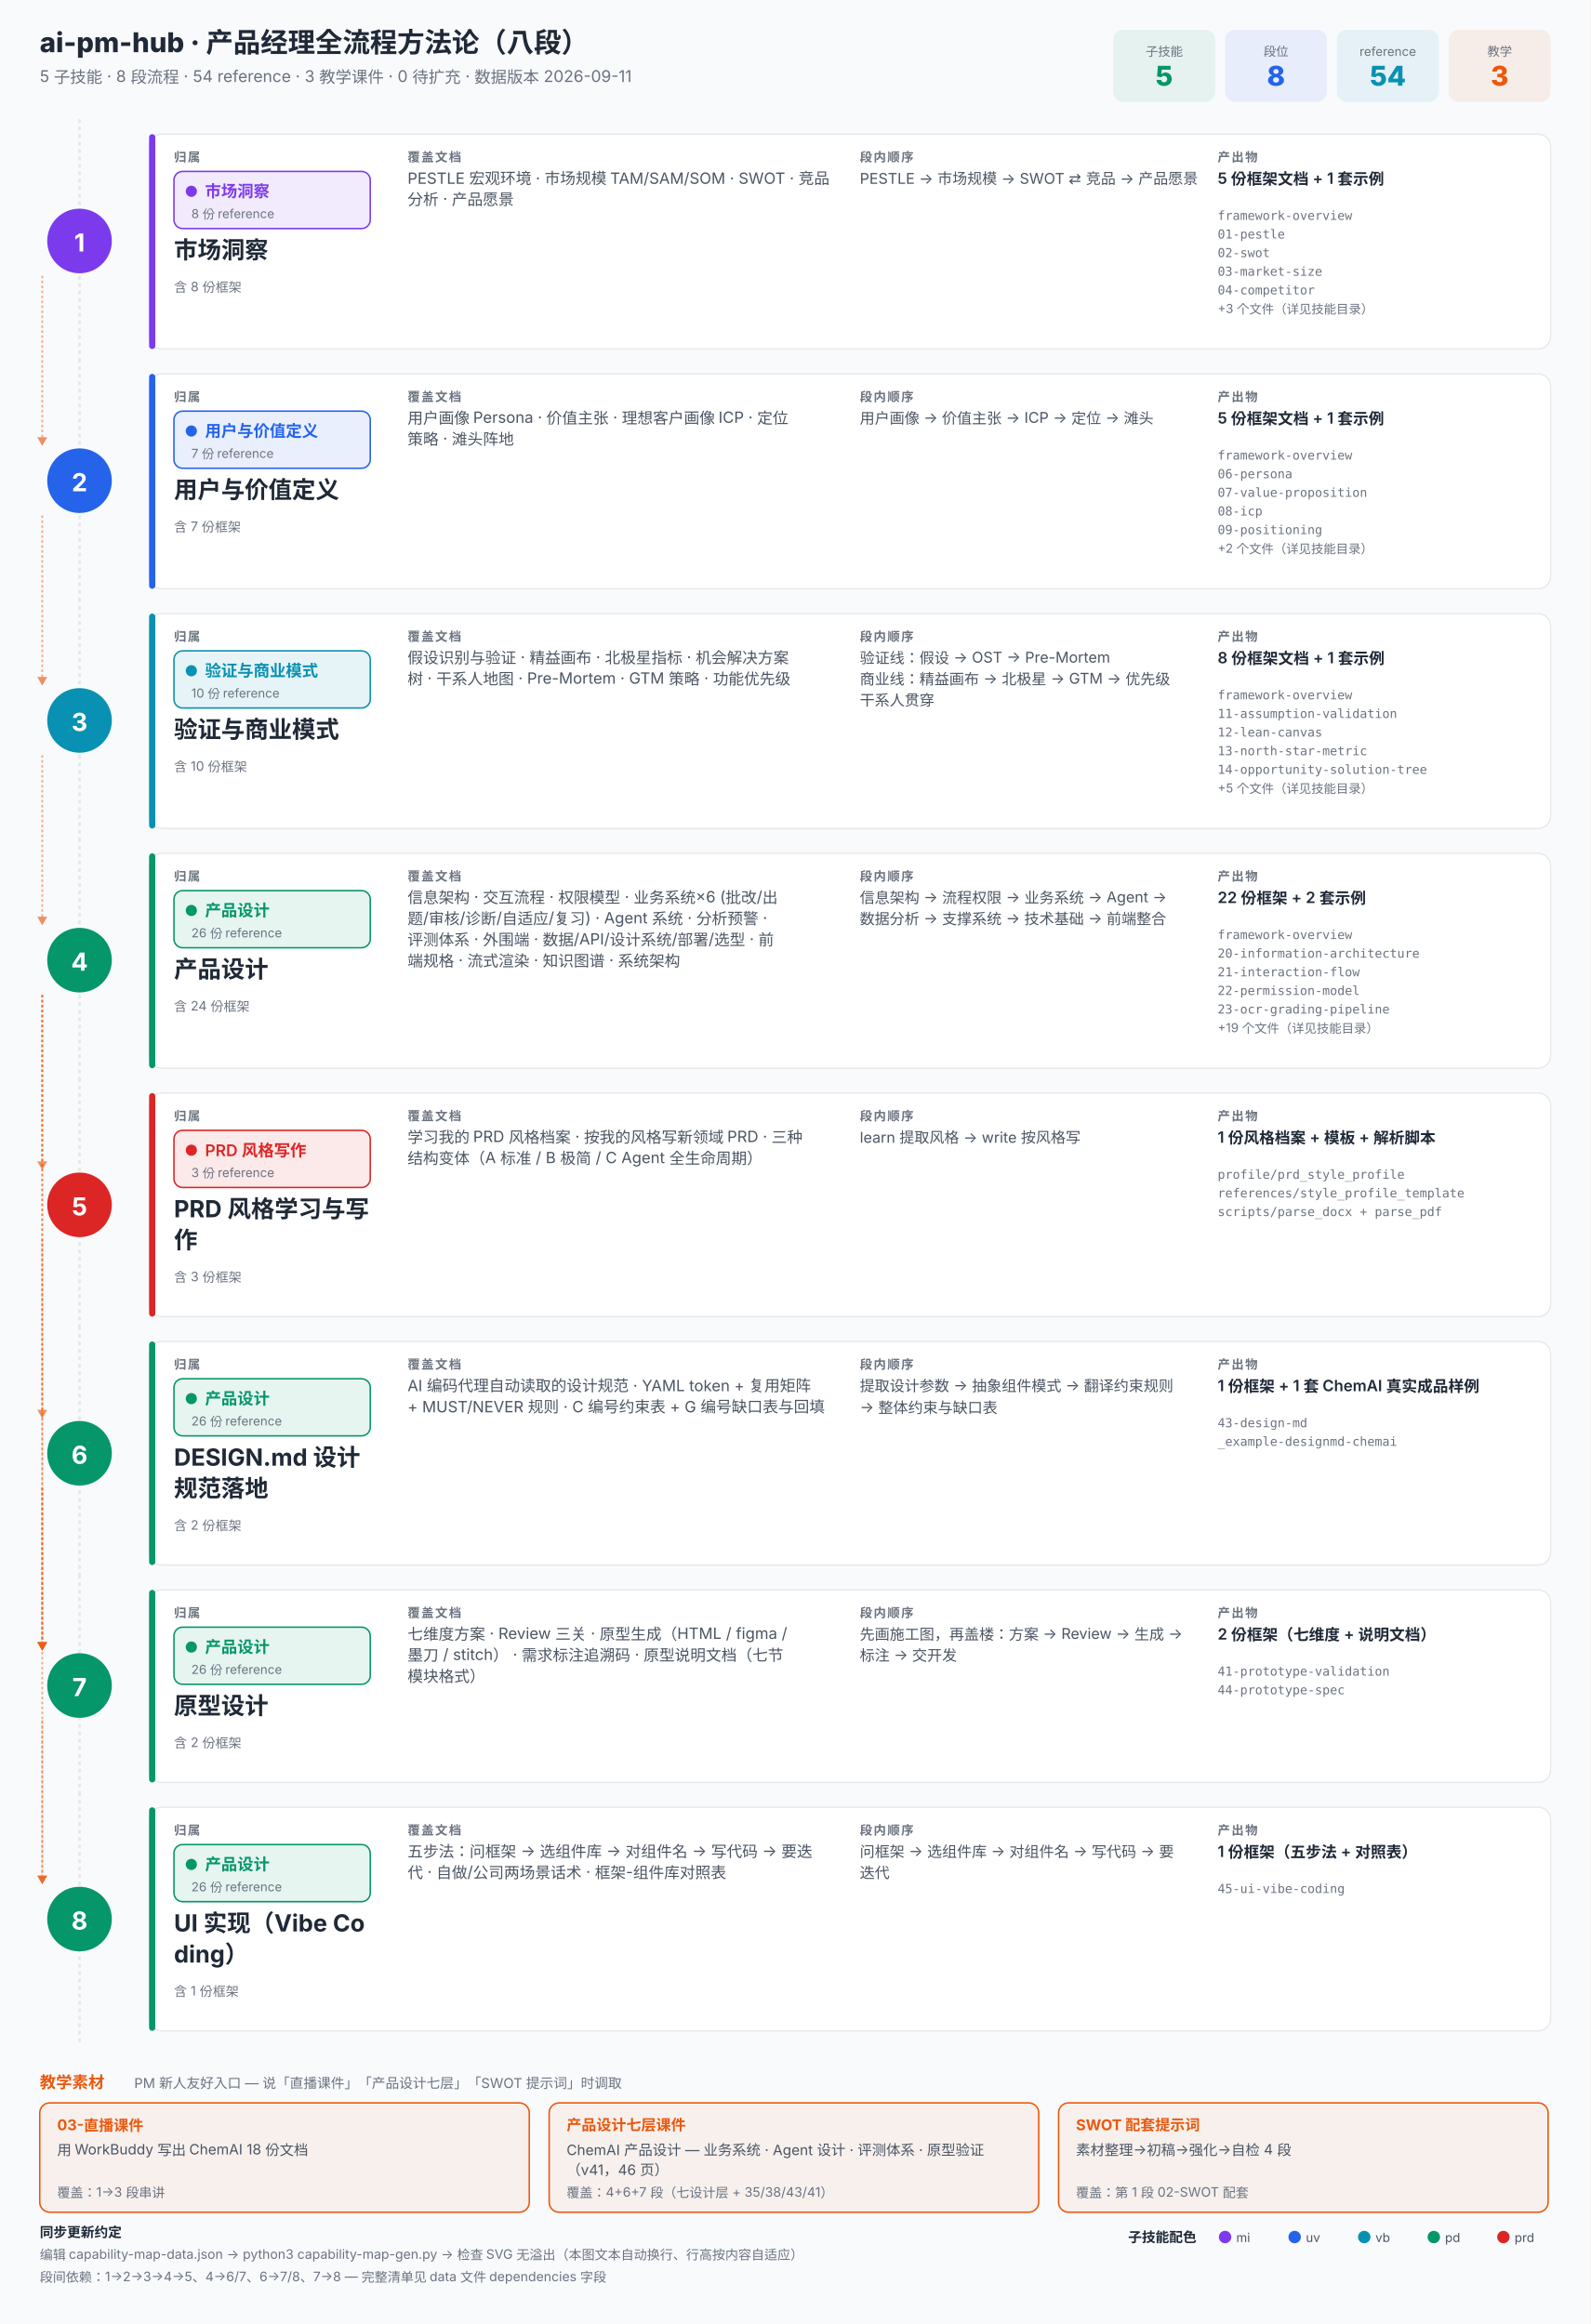
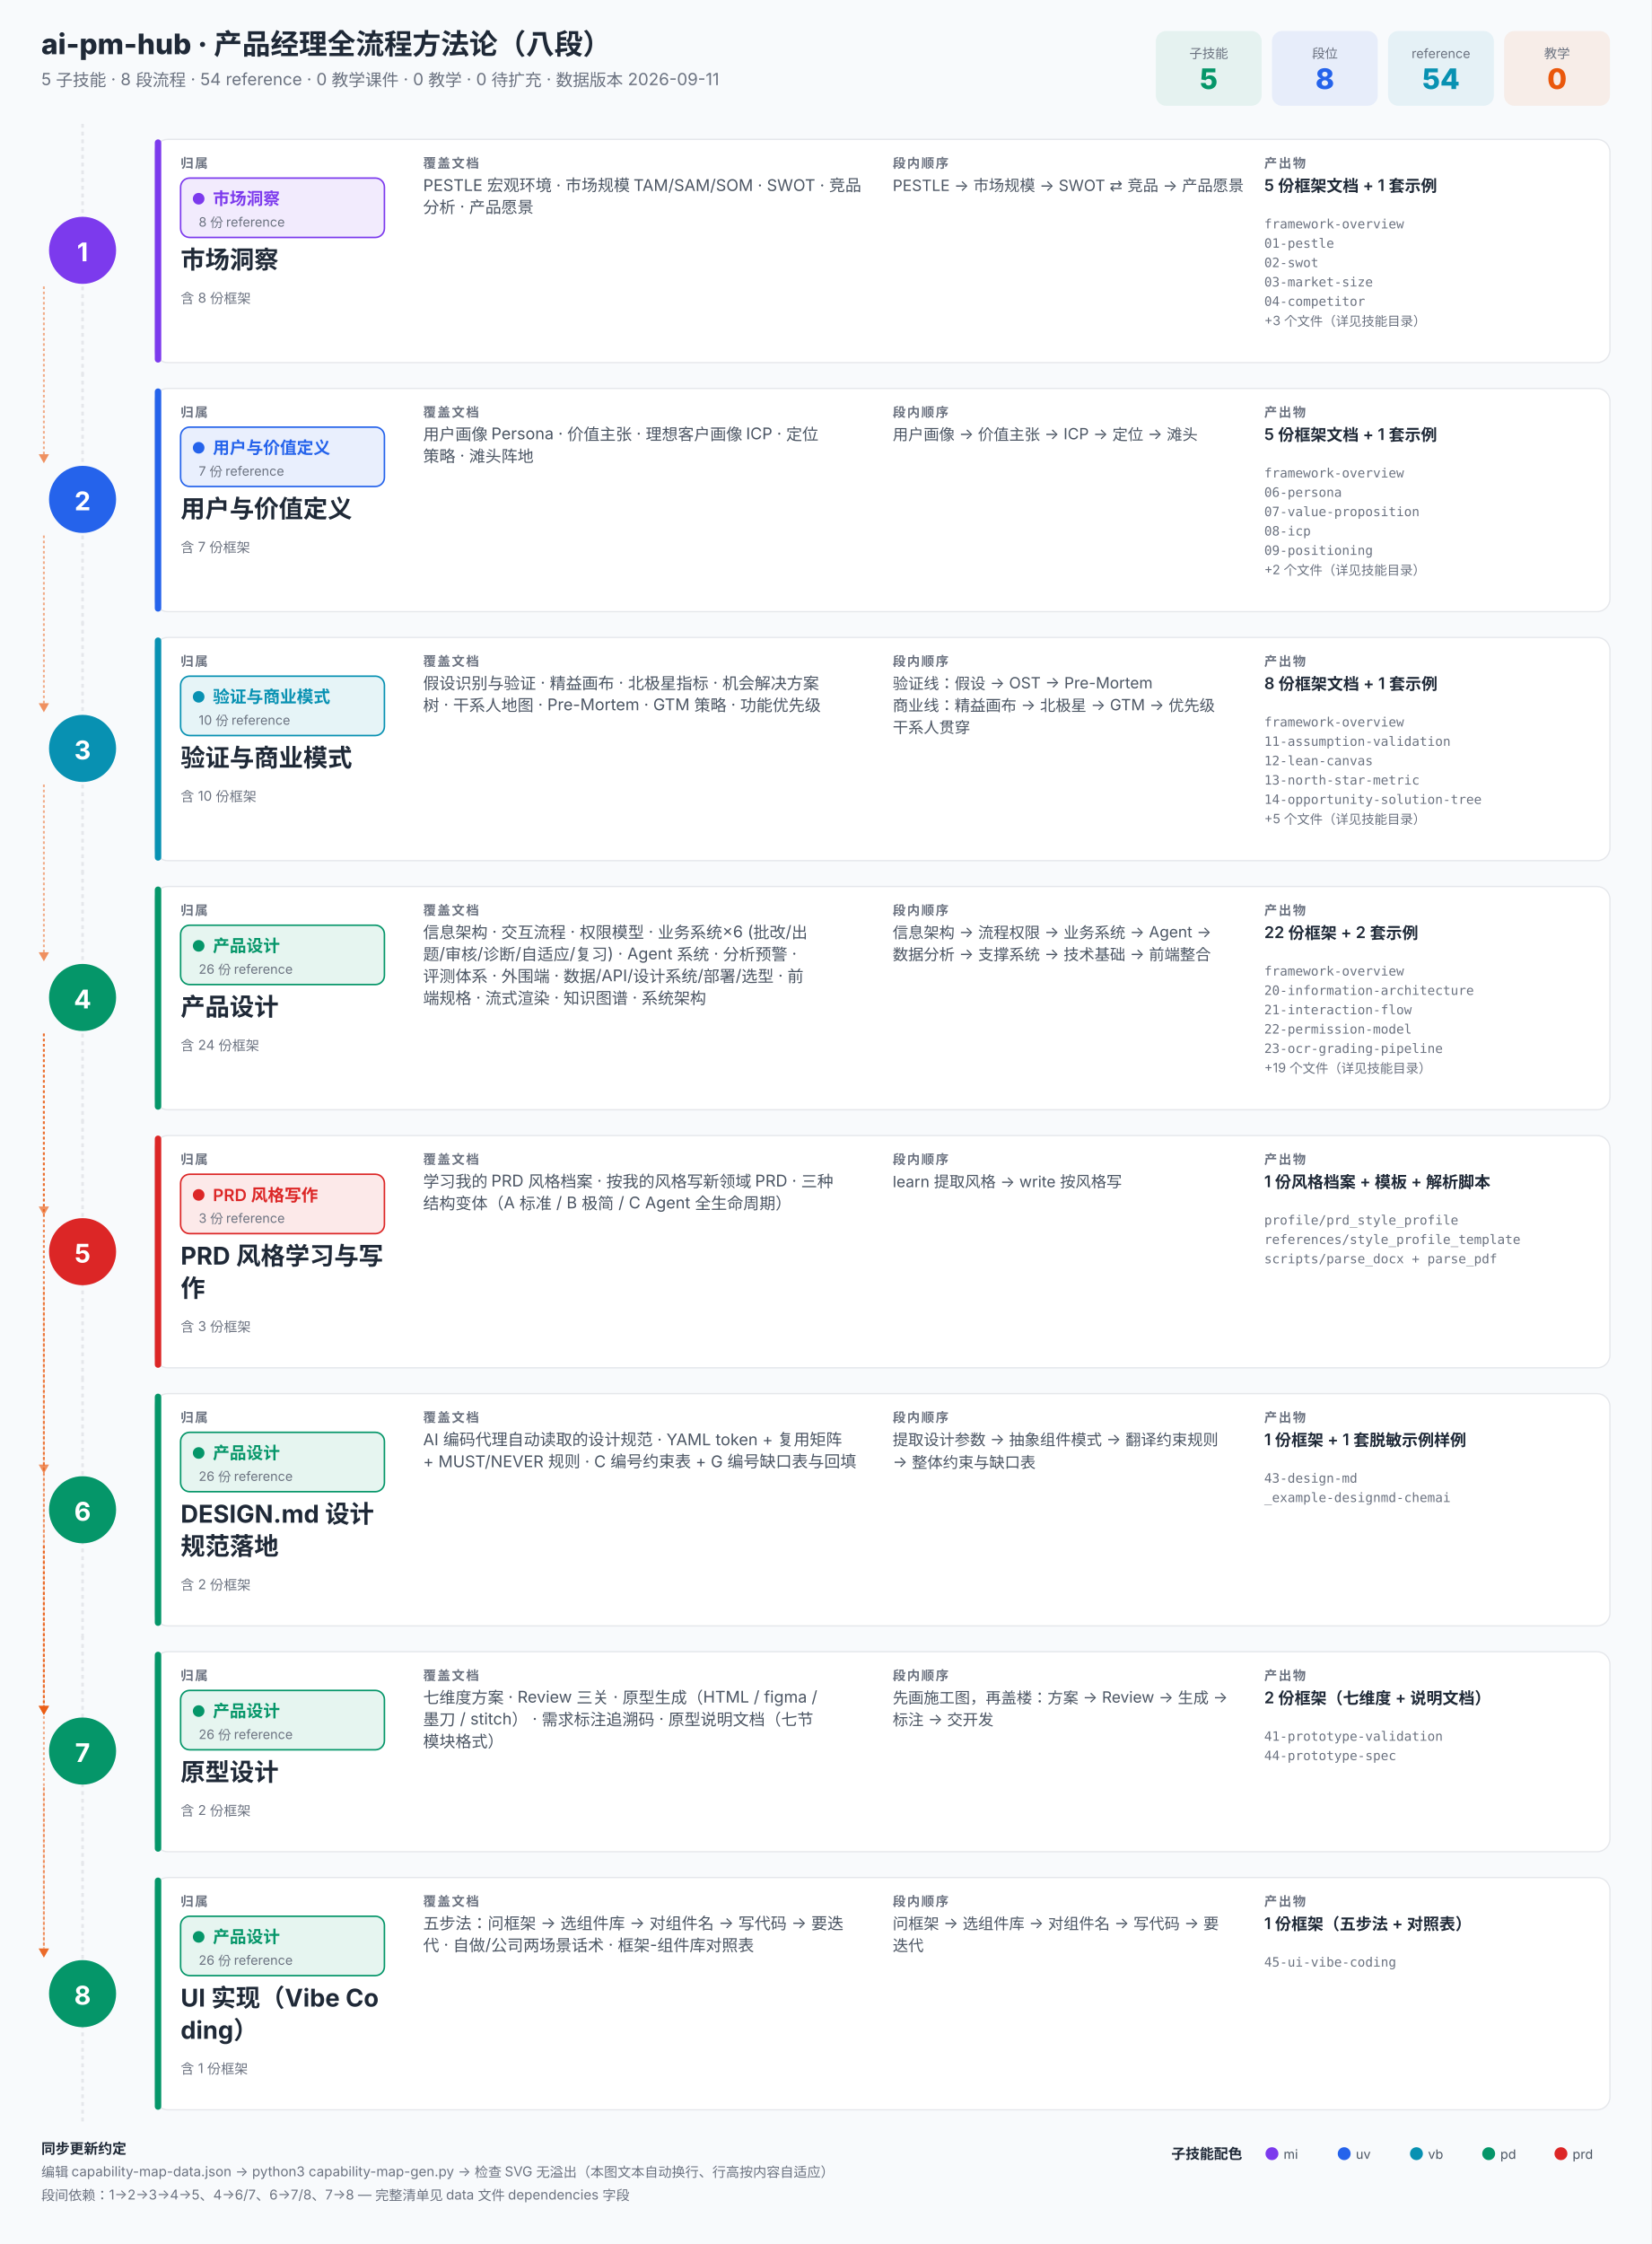
- <svg xmlns="http://www.w3.org/2000/svg" viewBox="0 0 1280 1871" width="1280" height="1871" font-family="-apple-system, BlinkMacSystemFont, PingFang SC, Microsoft YaHei, sans-serif">
-   <rect width="1280" height="1871" fill="#f8fafc" />
+ <svg xmlns="http://www.w3.org/2000/svg" viewBox="0 0 1280 1739" width="1280" height="1739" font-family="-apple-system, BlinkMacSystemFont, PingFang SC, Microsoft YaHei, sans-serif">
+   <rect width="1280" height="1739" fill="#f8fafc" />
  <text x="32" y="42" font-size="22" font-weight="800" fill="#1f2937">ai-pm-hub · 产品经理全流程方法论（八段）</text>
-   <text x="32" y="66" font-size="13" fill="#6b7280">5 子技能 · 8 段流程 · 54 reference · 3 教学课件 · 0 待扩充 · 数据版本 2026-09-11</text>
+   <text x="32" y="66" font-size="13" fill="#6b7280">5 子技能 · 8 段流程 · 54 reference · 0 教学课件 · 0 教学 · 0 待扩充 · 数据版本 2026-09-11</text>
  <rect x="896" y="24" width="82" height="58" rx="8" fill="#059669" fill-opacity="0.08" />
  <text x="937.0" y="45" font-size="10" fill="#6b7280" text-anchor="middle">子技能</text>
  <text x="937.0" y="69" font-size="22" font-weight="800" fill="#059669" text-anchor="middle">5</text>
  <rect x="986" y="24" width="82" height="58" rx="8" fill="#2563eb" fill-opacity="0.08" />
  <text x="1027.0" y="45" font-size="10" fill="#6b7280" text-anchor="middle">段位</text>
  <text x="1027.0" y="69" font-size="22" font-weight="800" fill="#2563eb" text-anchor="middle">8</text>
  <rect x="1076" y="24" width="82" height="58" rx="8" fill="#0891b2" fill-opacity="0.08" />
  <text x="1117.0" y="45" font-size="10" fill="#6b7280" text-anchor="middle">reference</text>
  <text x="1117.0" y="69" font-size="22" font-weight="800" fill="#0891b2" text-anchor="middle">54</text>
  <rect x="1166" y="24" width="82" height="58" rx="8" fill="#ea580c" fill-opacity="0.08" />
  <text x="1207.0" y="45" font-size="10" fill="#6b7280" text-anchor="middle">教学</text>
-   <text x="1207.0" y="69" font-size="22" font-weight="800" fill="#ea580c" text-anchor="middle">3</text>
+   <text x="1207.0" y="69" font-size="22" font-weight="800" fill="#ea580c" text-anchor="middle">0</text>
  <line x1="34" y1="222" x2="34" y2="352" stroke="#ea580c" stroke-width="1.4" stroke-dasharray="2,2" opacity="0.5" />
  <polygon points="30,352 38,352 34,359" fill="#ea580c" opacity="0.65" />
  <line x1="34" y1="415" x2="34" y2="545" stroke="#ea580c" stroke-width="1.4" stroke-dasharray="2,2" opacity="0.5" />
  <polygon points="30,545 38,545 34,552" fill="#ea580c" opacity="0.65" />
  <line x1="34" y1="608" x2="34" y2="738" stroke="#ea580c" stroke-width="1.4" stroke-dasharray="2,2" opacity="0.5" />
  <polygon points="30,738 38,738 34,745" fill="#ea580c" opacity="0.65" />
  <line x1="34" y1="801" x2="34" y2="935" stroke="#ea580c" stroke-width="1.4" stroke-dasharray="2,2" opacity="0.5" />
  <polygon points="30,935 38,935 34,942" fill="#ea580c" opacity="0.65" />
  <line x1="34" y1="801" x2="34" y2="1135" stroke="#ea580c" stroke-width="1.4" stroke-dasharray="2,2" opacity="0.5" />
  <polygon points="30,1135 38,1135 34,1142" fill="#ea580c" opacity="0.65" />
  <line x1="34" y1="801" x2="34" y2="1322" stroke="#ea580c" stroke-width="1.4" stroke-dasharray="2,2" opacity="0.5" />
  <polygon points="30,1322 38,1322 34,1329" fill="#ea580c" opacity="0.65" />
  <line x1="34" y1="1198" x2="34" y2="1322" stroke="#ea580c" stroke-width="1.4" stroke-dasharray="2,2" opacity="0.5" />
  <polygon points="30,1322 38,1322 34,1329" fill="#ea580c" opacity="0.65" />
  <line x1="34" y1="998" x2="34" y2="1322" stroke="#ea580c" stroke-width="1.4" stroke-dasharray="2,2" opacity="0.5" />
  <polygon points="30,1322 38,1322 34,1329" fill="#ea580c" opacity="0.65" />
  <line x1="34" y1="1198" x2="34" y2="1510" stroke="#ea580c" stroke-width="1.4" stroke-dasharray="2,2" opacity="0.5" />
  <polygon points="30,1510 38,1510 34,1517" fill="#ea580c" opacity="0.65" />
  <line x1="34" y1="1385" x2="34" y2="1510" stroke="#ea580c" stroke-width="1.4" stroke-dasharray="2,2" opacity="0.5" />
  <polygon points="30,1510 38,1510 34,1517" fill="#ea580c" opacity="0.65" />
  <line x1="64" y1="96" x2="64" y2="293" stroke="#e5e7eb" stroke-width="2" stroke-dasharray="3,3" />
  <circle cx="64" cy="194" r="26" fill="#7c3aed" />
  <text x="64" y="195" font-size="20" font-weight="700" fill="#ffffff" text-anchor="middle" dominant-baseline="middle">1</text>
  <rect x="120" y="108" width="1128" height="173" rx="10" fill="#ffffff" stroke="#e5e7eb" stroke-width="1" />
  <rect x="120" y="108" width="5" height="173" rx="2.5" fill="#7c3aed" />
  <text x="140" y="130" font-size="10" font-weight="700" letter-spacing="1.1" fill="#6b7280">归属</text>
  <rect x="140" y="138" width="158" height="46" rx="7" fill="#7c3aed" fill-opacity="0.10" stroke="#7c3aed" stroke-width="1.2" />
  <circle cx="154" cy="154" r="4.5" fill="#7c3aed" />
  <text x="165" y="154" font-size="13" font-weight="600" fill="#7c3aed" dominant-baseline="middle">市场洞察</text>
  <text x="154" y="172" font-size="10" fill="#6b7280" dominant-baseline="middle">8 份 reference</text>
  <text x="140" y="208" font-size="19" font-weight="700" fill="#1f2937">市场洞察</text>
  <text x="140" y="235" font-size="10.5" fill="#6b7280">含 8 份框架</text>
  <text x="328" y="130" font-size="10" font-weight="700" letter-spacing="1.1" fill="#6b7280">覆盖文档</text>
  <text x="328" y="148" font-size="12.5" fill="#4b5563">PESTLE 宏观环境 · 市场规模 TAM/SAM/SOM · SWOT · 竞品</text>
  <text x="328" y="165" font-size="12.5" fill="#4b5563">分析 · 产品愿景</text>
  <text x="692" y="130" font-size="10" font-weight="700" letter-spacing="1.1" fill="#6b7280">段内顺序</text>
  <text x="692" y="148" font-size="12" fill="#4b5563">PESTLE → 市场规模 → SWOT ⇄ 竞品 → 产品愿景</text>
  <text x="980" y="130" font-size="10" font-weight="700" letter-spacing="1.1" fill="#6b7280">产出物</text>
  <text x="980" y="148" font-size="12.5" font-weight="600" fill="#1f2937">5 份框架文档 + 1 套示例</text>
  <text x="980" y="177" font-size="10" font-family="ui-monospace, SFMono-Regular, Menlo, monospace" fill="#6b7280">framework-overview</text>
  <text x="980" y="192" font-size="10" font-family="ui-monospace, SFMono-Regular, Menlo, monospace" fill="#6b7280">01-pestle</text>
  <text x="980" y="207" font-size="10" font-family="ui-monospace, SFMono-Regular, Menlo, monospace" fill="#6b7280">02-swot</text>
  <text x="980" y="222" font-size="10" font-family="ui-monospace, SFMono-Regular, Menlo, monospace" fill="#6b7280">03-market-size</text>
  <text x="980" y="237" font-size="10" font-family="ui-monospace, SFMono-Regular, Menlo, monospace" fill="#6b7280">04-competitor</text>
  <text x="980" y="252" font-size="10" fill="#6b7280">+3 个文件（详见技能目录）</text>
  <line x1="64" y1="289" x2="64" y2="486" stroke="#e5e7eb" stroke-width="2" stroke-dasharray="3,3" />
  <circle cx="64" cy="387" r="26" fill="#2563eb" />
  <text x="64" y="388" font-size="20" font-weight="700" fill="#ffffff" text-anchor="middle" dominant-baseline="middle">2</text>
  <rect x="120" y="301" width="1128" height="173" rx="10" fill="#ffffff" stroke="#e5e7eb" stroke-width="1" />
  <rect x="120" y="301" width="5" height="173" rx="2.5" fill="#2563eb" />
  <text x="140" y="323" font-size="10" font-weight="700" letter-spacing="1.1" fill="#6b7280">归属</text>
  <rect x="140" y="331" width="158" height="46" rx="7" fill="#2563eb" fill-opacity="0.10" stroke="#2563eb" stroke-width="1.2" />
  <circle cx="154" cy="347" r="4.5" fill="#2563eb" />
  <text x="165" y="347" font-size="13" font-weight="600" fill="#2563eb" dominant-baseline="middle">用户与价值定义</text>
  <text x="154" y="365" font-size="10" fill="#6b7280" dominant-baseline="middle">7 份 reference</text>
  <text x="140" y="401" font-size="19" font-weight="700" fill="#1f2937">用户与价值定义</text>
  <text x="140" y="428" font-size="10.5" fill="#6b7280">含 7 份框架</text>
  <text x="328" y="323" font-size="10" font-weight="700" letter-spacing="1.1" fill="#6b7280">覆盖文档</text>
  <text x="328" y="341" font-size="12.5" fill="#4b5563">用户画像 Persona · 价值主张 · 理想客户画像 ICP · 定位</text>
  <text x="328" y="358" font-size="12.5" fill="#4b5563">策略 · 滩头阵地</text>
  <text x="692" y="323" font-size="10" font-weight="700" letter-spacing="1.1" fill="#6b7280">段内顺序</text>
  <text x="692" y="341" font-size="12" fill="#4b5563">用户画像 → 价值主张 → ICP → 定位 → 滩头</text>
  <text x="980" y="323" font-size="10" font-weight="700" letter-spacing="1.1" fill="#6b7280">产出物</text>
  <text x="980" y="341" font-size="12.5" font-weight="600" fill="#1f2937">5 份框架文档 + 1 套示例</text>
  <text x="980" y="370" font-size="10" font-family="ui-monospace, SFMono-Regular, Menlo, monospace" fill="#6b7280">framework-overview</text>
  <text x="980" y="385" font-size="10" font-family="ui-monospace, SFMono-Regular, Menlo, monospace" fill="#6b7280">06-persona</text>
  <text x="980" y="400" font-size="10" font-family="ui-monospace, SFMono-Regular, Menlo, monospace" fill="#6b7280">07-value-proposition</text>
  <text x="980" y="415" font-size="10" font-family="ui-monospace, SFMono-Regular, Menlo, monospace" fill="#6b7280">08-icp</text>
  <text x="980" y="430" font-size="10" font-family="ui-monospace, SFMono-Regular, Menlo, monospace" fill="#6b7280">09-positioning</text>
  <text x="980" y="445" font-size="10" fill="#6b7280">+2 个文件（详见技能目录）</text>
  <line x1="64" y1="482" x2="64" y2="679" stroke="#e5e7eb" stroke-width="2" stroke-dasharray="3,3" />
  <circle cx="64" cy="580" r="26" fill="#0891b2" />
  <text x="64" y="581" font-size="20" font-weight="700" fill="#ffffff" text-anchor="middle" dominant-baseline="middle">3</text>
  <rect x="120" y="494" width="1128" height="173" rx="10" fill="#ffffff" stroke="#e5e7eb" stroke-width="1" />
  <rect x="120" y="494" width="5" height="173" rx="2.5" fill="#0891b2" />
  <text x="140" y="516" font-size="10" font-weight="700" letter-spacing="1.1" fill="#6b7280">归属</text>
  <rect x="140" y="524" width="158" height="46" rx="7" fill="#0891b2" fill-opacity="0.10" stroke="#0891b2" stroke-width="1.2" />
  <circle cx="154" cy="540" r="4.5" fill="#0891b2" />
  <text x="165" y="540" font-size="13" font-weight="600" fill="#0891b2" dominant-baseline="middle">验证与商业模式</text>
  <text x="154" y="558" font-size="10" fill="#6b7280" dominant-baseline="middle">10 份 reference</text>
  <text x="140" y="594" font-size="19" font-weight="700" fill="#1f2937">验证与商业模式</text>
  <text x="140" y="621" font-size="10.5" fill="#6b7280">含 10 份框架</text>
  <text x="328" y="516" font-size="10" font-weight="700" letter-spacing="1.1" fill="#6b7280">覆盖文档</text>
  <text x="328" y="534" font-size="12.5" fill="#4b5563">假设识别与验证 · 精益画布 · 北极星指标 · 机会解决方案</text>
  <text x="328" y="551" font-size="12.5" fill="#4b5563">树 · 干系人地图 · Pre-Mortem · GTM 策略 · 功能优先级</text>
  <text x="692" y="516" font-size="10" font-weight="700" letter-spacing="1.1" fill="#6b7280">段内顺序</text>
  <text x="692" y="534" font-size="12" fill="#4b5563">验证线：假设 → OST → Pre-Mortem</text>
  <text x="692" y="551" font-size="12" fill="#4b5563">商业线：精益画布 → 北极星 → GTM → 优先级</text>
  <text x="692" y="568" font-size="12" fill="#4b5563">干系人贯穿</text>
  <text x="980" y="516" font-size="10" font-weight="700" letter-spacing="1.1" fill="#6b7280">产出物</text>
  <text x="980" y="534" font-size="12.5" font-weight="600" fill="#1f2937">8 份框架文档 + 1 套示例</text>
  <text x="980" y="563" font-size="10" font-family="ui-monospace, SFMono-Regular, Menlo, monospace" fill="#6b7280">framework-overview</text>
  <text x="980" y="578" font-size="10" font-family="ui-monospace, SFMono-Regular, Menlo, monospace" fill="#6b7280">11-assumption-validation</text>
  <text x="980" y="593" font-size="10" font-family="ui-monospace, SFMono-Regular, Menlo, monospace" fill="#6b7280">12-lean-canvas</text>
  <text x="980" y="608" font-size="10" font-family="ui-monospace, SFMono-Regular, Menlo, monospace" fill="#6b7280">13-north-star-metric</text>
  <text x="980" y="623" font-size="10" font-family="ui-monospace, SFMono-Regular, Menlo, monospace" fill="#6b7280">14-opportunity-solution-tree</text>
  <text x="980" y="638" font-size="10" fill="#6b7280">+5 个文件（详见技能目录）</text>
  <line x1="64" y1="675" x2="64" y2="872" stroke="#e5e7eb" stroke-width="2" stroke-dasharray="3,3" />
  <circle cx="64" cy="773" r="26" fill="#059669" />
  <text x="64" y="774" font-size="20" font-weight="700" fill="#ffffff" text-anchor="middle" dominant-baseline="middle">4</text>
  <rect x="120" y="687" width="1128" height="173" rx="10" fill="#ffffff" stroke="#e5e7eb" stroke-width="1" />
  <rect x="120" y="687" width="5" height="173" rx="2.5" fill="#059669" />
  <text x="140" y="709" font-size="10" font-weight="700" letter-spacing="1.1" fill="#6b7280">归属</text>
  <rect x="140" y="717" width="158" height="46" rx="7" fill="#059669" fill-opacity="0.10" stroke="#059669" stroke-width="1.2" />
  <circle cx="154" cy="733" r="4.5" fill="#059669" />
  <text x="165" y="733" font-size="13" font-weight="600" fill="#059669" dominant-baseline="middle">产品设计</text>
  <text x="154" y="751" font-size="10" fill="#6b7280" dominant-baseline="middle">26 份 reference</text>
  <text x="140" y="787" font-size="19" font-weight="700" fill="#1f2937">产品设计</text>
  <text x="140" y="814" font-size="10.5" fill="#6b7280">含 24 份框架</text>
  <text x="328" y="709" font-size="10" font-weight="700" letter-spacing="1.1" fill="#6b7280">覆盖文档</text>
  <text x="328" y="727" font-size="12.5" fill="#4b5563">信息架构 · 交互流程 · 权限模型 · 业务系统×6 (批改/出</text>
  <text x="328" y="744" font-size="12.5" fill="#4b5563">题/审核/诊断/自适应/复习) · Agent 系统 · 分析预警 · </text>
  <text x="328" y="761" font-size="12.5" fill="#4b5563">评测体系 · 外围端 · 数据/API/设计系统/部署/选型 · 前</text>
  <text x="328" y="778" font-size="12.5" fill="#4b5563">端规格 · 流式渲染 · 知识图谱 · 系统架构</text>
  <text x="692" y="709" font-size="10" font-weight="700" letter-spacing="1.1" fill="#6b7280">段内顺序</text>
  <text x="692" y="727" font-size="12" fill="#4b5563">信息架构 → 流程权限 → 业务系统 → Agent → </text>
  <text x="692" y="744" font-size="12" fill="#4b5563">数据分析 → 支撑系统 → 技术基础 → 前端整合</text>
  <text x="980" y="709" font-size="10" font-weight="700" letter-spacing="1.1" fill="#6b7280">产出物</text>
  <text x="980" y="727" font-size="12.5" font-weight="600" fill="#1f2937">22 份框架 + 2 套示例</text>
  <text x="980" y="756" font-size="10" font-family="ui-monospace, SFMono-Regular, Menlo, monospace" fill="#6b7280">framework-overview</text>
  <text x="980" y="771" font-size="10" font-family="ui-monospace, SFMono-Regular, Menlo, monospace" fill="#6b7280">20-information-architecture</text>
  <text x="980" y="786" font-size="10" font-family="ui-monospace, SFMono-Regular, Menlo, monospace" fill="#6b7280">21-interaction-flow</text>
  <text x="980" y="801" font-size="10" font-family="ui-monospace, SFMono-Regular, Menlo, monospace" fill="#6b7280">22-permission-model</text>
  <text x="980" y="816" font-size="10" font-family="ui-monospace, SFMono-Regular, Menlo, monospace" fill="#6b7280">23-ocr-grading-pipeline</text>
  <text x="980" y="831" font-size="10" fill="#6b7280">+19 个文件（详见技能目录）</text>
  <line x1="64" y1="868" x2="64" y2="1072" stroke="#e5e7eb" stroke-width="2" stroke-dasharray="3,3" />
  <circle cx="64" cy="970" r="26" fill="#dc2626" />
  <text x="64" y="971" font-size="20" font-weight="700" fill="#ffffff" text-anchor="middle" dominant-baseline="middle">5</text>
  <rect x="120" y="880" width="1128" height="180" rx="10" fill="#ffffff" stroke="#e5e7eb" stroke-width="1" />
  <rect x="120" y="880" width="5" height="180" rx="2.5" fill="#dc2626" />
  <text x="140" y="902" font-size="10" font-weight="700" letter-spacing="1.1" fill="#6b7280">归属</text>
  <rect x="140" y="910" width="158" height="46" rx="7" fill="#dc2626" fill-opacity="0.10" stroke="#dc2626" stroke-width="1.2" />
  <circle cx="154" cy="926" r="4.5" fill="#dc2626" />
  <text x="165" y="926" font-size="13" font-weight="600" fill="#dc2626" dominant-baseline="middle">PRD 风格写作</text>
  <text x="154" y="944" font-size="10" fill="#6b7280" dominant-baseline="middle">3 份 reference</text>
  <text x="140" y="980" font-size="19" font-weight="700" fill="#1f2937">PRD 风格学习与写</text>
  <text x="140" y="1005" font-size="19" font-weight="700" fill="#1f2937">作</text>
  <text x="140" y="1032" font-size="10.5" fill="#6b7280">含 3 份框架</text>
  <text x="328" y="902" font-size="10" font-weight="700" letter-spacing="1.1" fill="#6b7280">覆盖文档</text>
  <text x="328" y="920" font-size="12.5" fill="#4b5563">学习我的 PRD 风格档案 · 按我的风格写新领域 PRD · 三种</text>
  <text x="328" y="937" font-size="12.5" fill="#4b5563">结构变体（A 标准 / B 极简 / C Agent 全生命周期）</text>
  <text x="692" y="902" font-size="10" font-weight="700" letter-spacing="1.1" fill="#6b7280">段内顺序</text>
  <text x="692" y="920" font-size="12" fill="#4b5563">learn 提取风格 → write 按风格写</text>
  <text x="980" y="902" font-size="10" font-weight="700" letter-spacing="1.1" fill="#6b7280">产出物</text>
  <text x="980" y="920" font-size="12.5" font-weight="600" fill="#1f2937">1 份风格档案 + 模板 + 解析脚本</text>
  <text x="980" y="949" font-size="10" font-family="ui-monospace, SFMono-Regular, Menlo, monospace" fill="#6b7280">profile/prd_style_profile</text>
  <text x="980" y="964" font-size="10" font-family="ui-monospace, SFMono-Regular, Menlo, monospace" fill="#6b7280">references/style_profile_template</text>
  <text x="980" y="979" font-size="10" font-family="ui-monospace, SFMono-Regular, Menlo, monospace" fill="#6b7280">scripts/parse_docx + parse_pdf</text>
  <line x1="64" y1="1068" x2="64" y2="1272" stroke="#e5e7eb" stroke-width="2" stroke-dasharray="3,3" />
  <circle cx="64" cy="1170" r="26" fill="#059669" />
  <text x="64" y="1171" font-size="20" font-weight="700" fill="#ffffff" text-anchor="middle" dominant-baseline="middle">6</text>
  <rect x="120" y="1080" width="1128" height="180" rx="10" fill="#ffffff" stroke="#e5e7eb" stroke-width="1" />
  <rect x="120" y="1080" width="5" height="180" rx="2.5" fill="#059669" />
  <text x="140" y="1102" font-size="10" font-weight="700" letter-spacing="1.1" fill="#6b7280">归属</text>
  <rect x="140" y="1110" width="158" height="46" rx="7" fill="#059669" fill-opacity="0.10" stroke="#059669" stroke-width="1.2" />
  <circle cx="154" cy="1126" r="4.5" fill="#059669" />
  <text x="165" y="1126" font-size="13" font-weight="600" fill="#059669" dominant-baseline="middle">产品设计</text>
  <text x="154" y="1144" font-size="10" fill="#6b7280" dominant-baseline="middle">26 份 reference</text>
  <text x="140" y="1180" font-size="19" font-weight="700" fill="#1f2937">DESIGN.md 设计</text>
  <text x="140" y="1205" font-size="19" font-weight="700" fill="#1f2937">规范落地</text>
  <text x="140" y="1232" font-size="10.5" fill="#6b7280">含 2 份框架</text>
  <text x="328" y="1102" font-size="10" font-weight="700" letter-spacing="1.1" fill="#6b7280">覆盖文档</text>
  <text x="328" y="1120" font-size="12.5" fill="#4b5563">AI 编码代理自动读取的设计规范 · YAML token + 复用矩阵 </text>
  <text x="328" y="1137" font-size="12.5" fill="#4b5563">+ MUST/NEVER 规则 · C 编号约束表 + G 编号缺口表与回填</text>
  <text x="692" y="1102" font-size="10" font-weight="700" letter-spacing="1.1" fill="#6b7280">段内顺序</text>
  <text x="692" y="1120" font-size="12" fill="#4b5563">提取设计参数 → 抽象组件模式 → 翻译约束规则 </text>
  <text x="692" y="1137" font-size="12" fill="#4b5563">→ 整体约束与缺口表</text>
  <text x="980" y="1102" font-size="10" font-weight="700" letter-spacing="1.1" fill="#6b7280">产出物</text>
-   <text x="980" y="1120" font-size="12.5" font-weight="600" fill="#1f2937">1 份框架 + 1 套 ChemAI 真实成品样例</text>
+   <text x="980" y="1120" font-size="12.5" font-weight="600" fill="#1f2937">1 份框架 + 1 套脱敏示例样例</text>
  <text x="980" y="1149" font-size="10" font-family="ui-monospace, SFMono-Regular, Menlo, monospace" fill="#6b7280">43-design-md</text>
  <text x="980" y="1164" font-size="10" font-family="ui-monospace, SFMono-Regular, Menlo, monospace" fill="#6b7280">_example-designmd-chemai</text>
  <line x1="64" y1="1268" x2="64" y2="1447" stroke="#e5e7eb" stroke-width="2" stroke-dasharray="3,3" />
  <circle cx="64" cy="1357" r="26" fill="#059669" />
  <text x="64" y="1358" font-size="20" font-weight="700" fill="#ffffff" text-anchor="middle" dominant-baseline="middle">7</text>
  <rect x="120" y="1280" width="1128" height="155" rx="10" fill="#ffffff" stroke="#e5e7eb" stroke-width="1" />
  <rect x="120" y="1280" width="5" height="155" rx="2.5" fill="#059669" />
  <text x="140" y="1302" font-size="10" font-weight="700" letter-spacing="1.1" fill="#6b7280">归属</text>
  <rect x="140" y="1310" width="158" height="46" rx="7" fill="#059669" fill-opacity="0.10" stroke="#059669" stroke-width="1.2" />
  <circle cx="154" cy="1326" r="4.5" fill="#059669" />
  <text x="165" y="1326" font-size="13" font-weight="600" fill="#059669" dominant-baseline="middle">产品设计</text>
  <text x="154" y="1344" font-size="10" fill="#6b7280" dominant-baseline="middle">26 份 reference</text>
  <text x="140" y="1380" font-size="19" font-weight="700" fill="#1f2937">原型设计</text>
  <text x="140" y="1407" font-size="10.5" fill="#6b7280">含 2 份框架</text>
  <text x="328" y="1302" font-size="10" font-weight="700" letter-spacing="1.1" fill="#6b7280">覆盖文档</text>
  <text x="328" y="1320" font-size="12.5" fill="#4b5563">七维度方案 · Review 三关 · 原型生成（HTML / figma / </text>
  <text x="328" y="1337" font-size="12.5" fill="#4b5563">墨刀 / stitch） · 需求标注追溯码 · 原型说明文档（七节</text>
  <text x="328" y="1354" font-size="12.5" fill="#4b5563">模块格式）</text>
  <text x="692" y="1302" font-size="10" font-weight="700" letter-spacing="1.1" fill="#6b7280">段内顺序</text>
  <text x="692" y="1320" font-size="12" fill="#4b5563">先画施工图，再盖楼：方案 → Review → 生成 →</text>
  <text x="692" y="1337" font-size="12" fill="#4b5563"> 标注 → 交开发</text>
  <text x="980" y="1302" font-size="10" font-weight="700" letter-spacing="1.1" fill="#6b7280">产出物</text>
  <text x="980" y="1320" font-size="12.5" font-weight="600" fill="#1f2937">2 份框架（七维度 + 说明文档）</text>
  <text x="980" y="1349" font-size="10" font-family="ui-monospace, SFMono-Regular, Menlo, monospace" fill="#6b7280">41-prototype-validation</text>
  <text x="980" y="1364" font-size="10" font-family="ui-monospace, SFMono-Regular, Menlo, monospace" fill="#6b7280">44-prototype-spec</text>
  <line x1="64" y1="1443" x2="64" y2="1647" stroke="#e5e7eb" stroke-width="2" stroke-dasharray="3,3" />
  <circle cx="64" cy="1545" r="26" fill="#059669" />
  <text x="64" y="1546" font-size="20" font-weight="700" fill="#ffffff" text-anchor="middle" dominant-baseline="middle">8</text>
  <rect x="120" y="1455" width="1128" height="180" rx="10" fill="#ffffff" stroke="#e5e7eb" stroke-width="1" />
  <rect x="120" y="1455" width="5" height="180" rx="2.5" fill="#059669" />
  <text x="140" y="1477" font-size="10" font-weight="700" letter-spacing="1.1" fill="#6b7280">归属</text>
  <rect x="140" y="1485" width="158" height="46" rx="7" fill="#059669" fill-opacity="0.10" stroke="#059669" stroke-width="1.2" />
  <circle cx="154" cy="1501" r="4.5" fill="#059669" />
  <text x="165" y="1501" font-size="13" font-weight="600" fill="#059669" dominant-baseline="middle">产品设计</text>
  <text x="154" y="1519" font-size="10" fill="#6b7280" dominant-baseline="middle">26 份 reference</text>
  <text x="140" y="1555" font-size="19" font-weight="700" fill="#1f2937">UI 实现（Vibe Co</text>
  <text x="140" y="1580" font-size="19" font-weight="700" fill="#1f2937">ding）</text>
  <text x="140" y="1607" font-size="10.5" fill="#6b7280">含 1 份框架</text>
  <text x="328" y="1477" font-size="10" font-weight="700" letter-spacing="1.1" fill="#6b7280">覆盖文档</text>
  <text x="328" y="1495" font-size="12.5" fill="#4b5563">五步法：问框架 → 选组件库 → 对组件名 → 写代码 → 要迭</text>
  <text x="328" y="1512" font-size="12.5" fill="#4b5563">代 · 自做/公司两场景话术 · 框架-组件库对照表</text>
  <text x="692" y="1477" font-size="10" font-weight="700" letter-spacing="1.1" fill="#6b7280">段内顺序</text>
  <text x="692" y="1495" font-size="12" fill="#4b5563">问框架 → 选组件库 → 对组件名 → 写代码 → 要</text>
  <text x="692" y="1512" font-size="12" fill="#4b5563">迭代</text>
  <text x="980" y="1477" font-size="10" font-weight="700" letter-spacing="1.1" fill="#6b7280">产出物</text>
  <text x="980" y="1495" font-size="12.5" font-weight="600" fill="#1f2937">1 份框架（五步法 + 对照表）</text>
  <text x="980" y="1524" font-size="10" font-family="ui-monospace, SFMono-Regular, Menlo, monospace" fill="#6b7280">45-ui-vibe-coding</text>
-   <text x="32" y="1681" font-size="13" font-weight="700" fill="#ea580c">教学素材</text>
-   <text x="108" y="1681" font-size="11" fill="#6b7280">PM 新人友好入口 — 说「直播课件」「产品设计七层」「SWOT 提示词」时调取</text>
-   <rect x="32" y="1693" width="394" height="88" rx="8" fill="#ea580c" fill-opacity="0.06" stroke="#ea580c" stroke-width="1.2" />
-   <text x="46" y="1715" font-size="12" font-weight="700" fill="#ea580c">03-直播课件</text>
-   <text x="46" y="1735" font-size="11.5" fill="#4b5563">用 WorkBuddy 写出 ChemAI 18 份文档</text>
-   <text x="46" y="1769" font-size="10.5" fill="#6b7280">覆盖：1→3 段串讲</text>
-   <rect x="442" y="1693" width="394" height="88" rx="8" fill="#ea580c" fill-opacity="0.06" stroke="#ea580c" stroke-width="1.2" />
-   <text x="456" y="1715" font-size="12" font-weight="700" fill="#ea580c">产品设计七层课件</text>
-   <text x="456" y="1735" font-size="11.5" fill="#4b5563">ChemAI 产品设计 — 业务系统 · Agent 设计 · 评测体系 · 原型验证</text>
-   <text x="456" y="1751" font-size="11.5" fill="#4b5563">（v41，46 页）</text>
-   <text x="456" y="1769" font-size="10.5" fill="#6b7280">覆盖：4+6+7 段（七设计层 + 35/38/43/41）</text>
-   <rect x="852" y="1693" width="394" height="88" rx="8" fill="#ea580c" fill-opacity="0.06" stroke="#ea580c" stroke-width="1.2" />
-   <text x="866" y="1715" font-size="12" font-weight="700" fill="#ea580c">SWOT 配套提示词</text>
-   <text x="866" y="1735" font-size="11.5" fill="#4b5563">素材整理→初稿→强化→自检 4 段</text>
-   <text x="866" y="1769" font-size="10.5" fill="#6b7280">覆盖：第 1 段 02-SWOT 配套</text>
-   <text x="32" y="1801" font-size="11" font-weight="700" fill="#1f2937">同步更新约定</text>
-   <text x="32" y="1819" font-size="10.5" fill="#6b7280">编辑 capability-map-data.json → python3 capability-map-gen.py → 检查 SVG 无溢出（本图文本自动换行、行高按内容自适应）</text>
-   <text x="32" y="1837" font-size="10.5" fill="#6b7280">段间依赖：1→2→3→4→5、4→6/7、6→7/8、7→8 — 完整清单见 data 文件 dependencies 字段</text>
-   <text x="908" y="1805" font-size="11" font-weight="700" fill="#1f2937">子技能配色</text>
-   <circle cx="986" cy="1801" r="5" fill="#7c3aed" />
-   <text x="995" y="1805" font-size="10" fill="#4b5563">mi</text>
-   <circle cx="1042" cy="1801" r="5" fill="#2563eb" />
-   <text x="1051" y="1805" font-size="10" fill="#4b5563">uv</text>
-   <circle cx="1098" cy="1801" r="5" fill="#0891b2" />
-   <text x="1107" y="1805" font-size="10" fill="#4b5563">vb</text>
-   <circle cx="1154" cy="1801" r="5" fill="#059669" />
-   <text x="1163" y="1805" font-size="10" fill="#4b5563">pd</text>
-   <circle cx="1210" cy="1801" r="5" fill="#dc2626" />
-   <text x="1219" y="1805" font-size="10" fill="#4b5563">prd</text>
+   <text x="32" y="1669" font-size="11" font-weight="700" fill="#1f2937">同步更新约定</text>
+   <text x="32" y="1687" font-size="10.5" fill="#6b7280">编辑 capability-map-data.json → python3 capability-map-gen.py → 检查 SVG 无溢出（本图文本自动换行、行高按内容自适应）</text>
+   <text x="32" y="1705" font-size="10.5" fill="#6b7280">段间依赖：1→2→3→4→5、4→6/7、6→7/8、7→8 — 完整清单见 data 文件 dependencies 字段</text>
+   <text x="908" y="1673" font-size="11" font-weight="700" fill="#1f2937">子技能配色</text>
+   <circle cx="986" cy="1669" r="5" fill="#7c3aed" />
+   <text x="995" y="1673" font-size="10" fill="#4b5563">mi</text>
+   <circle cx="1042" cy="1669" r="5" fill="#2563eb" />
+   <text x="1051" y="1673" font-size="10" fill="#4b5563">uv</text>
+   <circle cx="1098" cy="1669" r="5" fill="#0891b2" />
+   <text x="1107" y="1673" font-size="10" fill="#4b5563">vb</text>
+   <circle cx="1154" cy="1669" r="5" fill="#059669" />
+   <text x="1163" y="1673" font-size="10" fill="#4b5563">pd</text>
+   <circle cx="1210" cy="1669" r="5" fill="#dc2626" />
+   <text x="1219" y="1673" font-size="10" fill="#4b5563">prd</text>
</svg>
